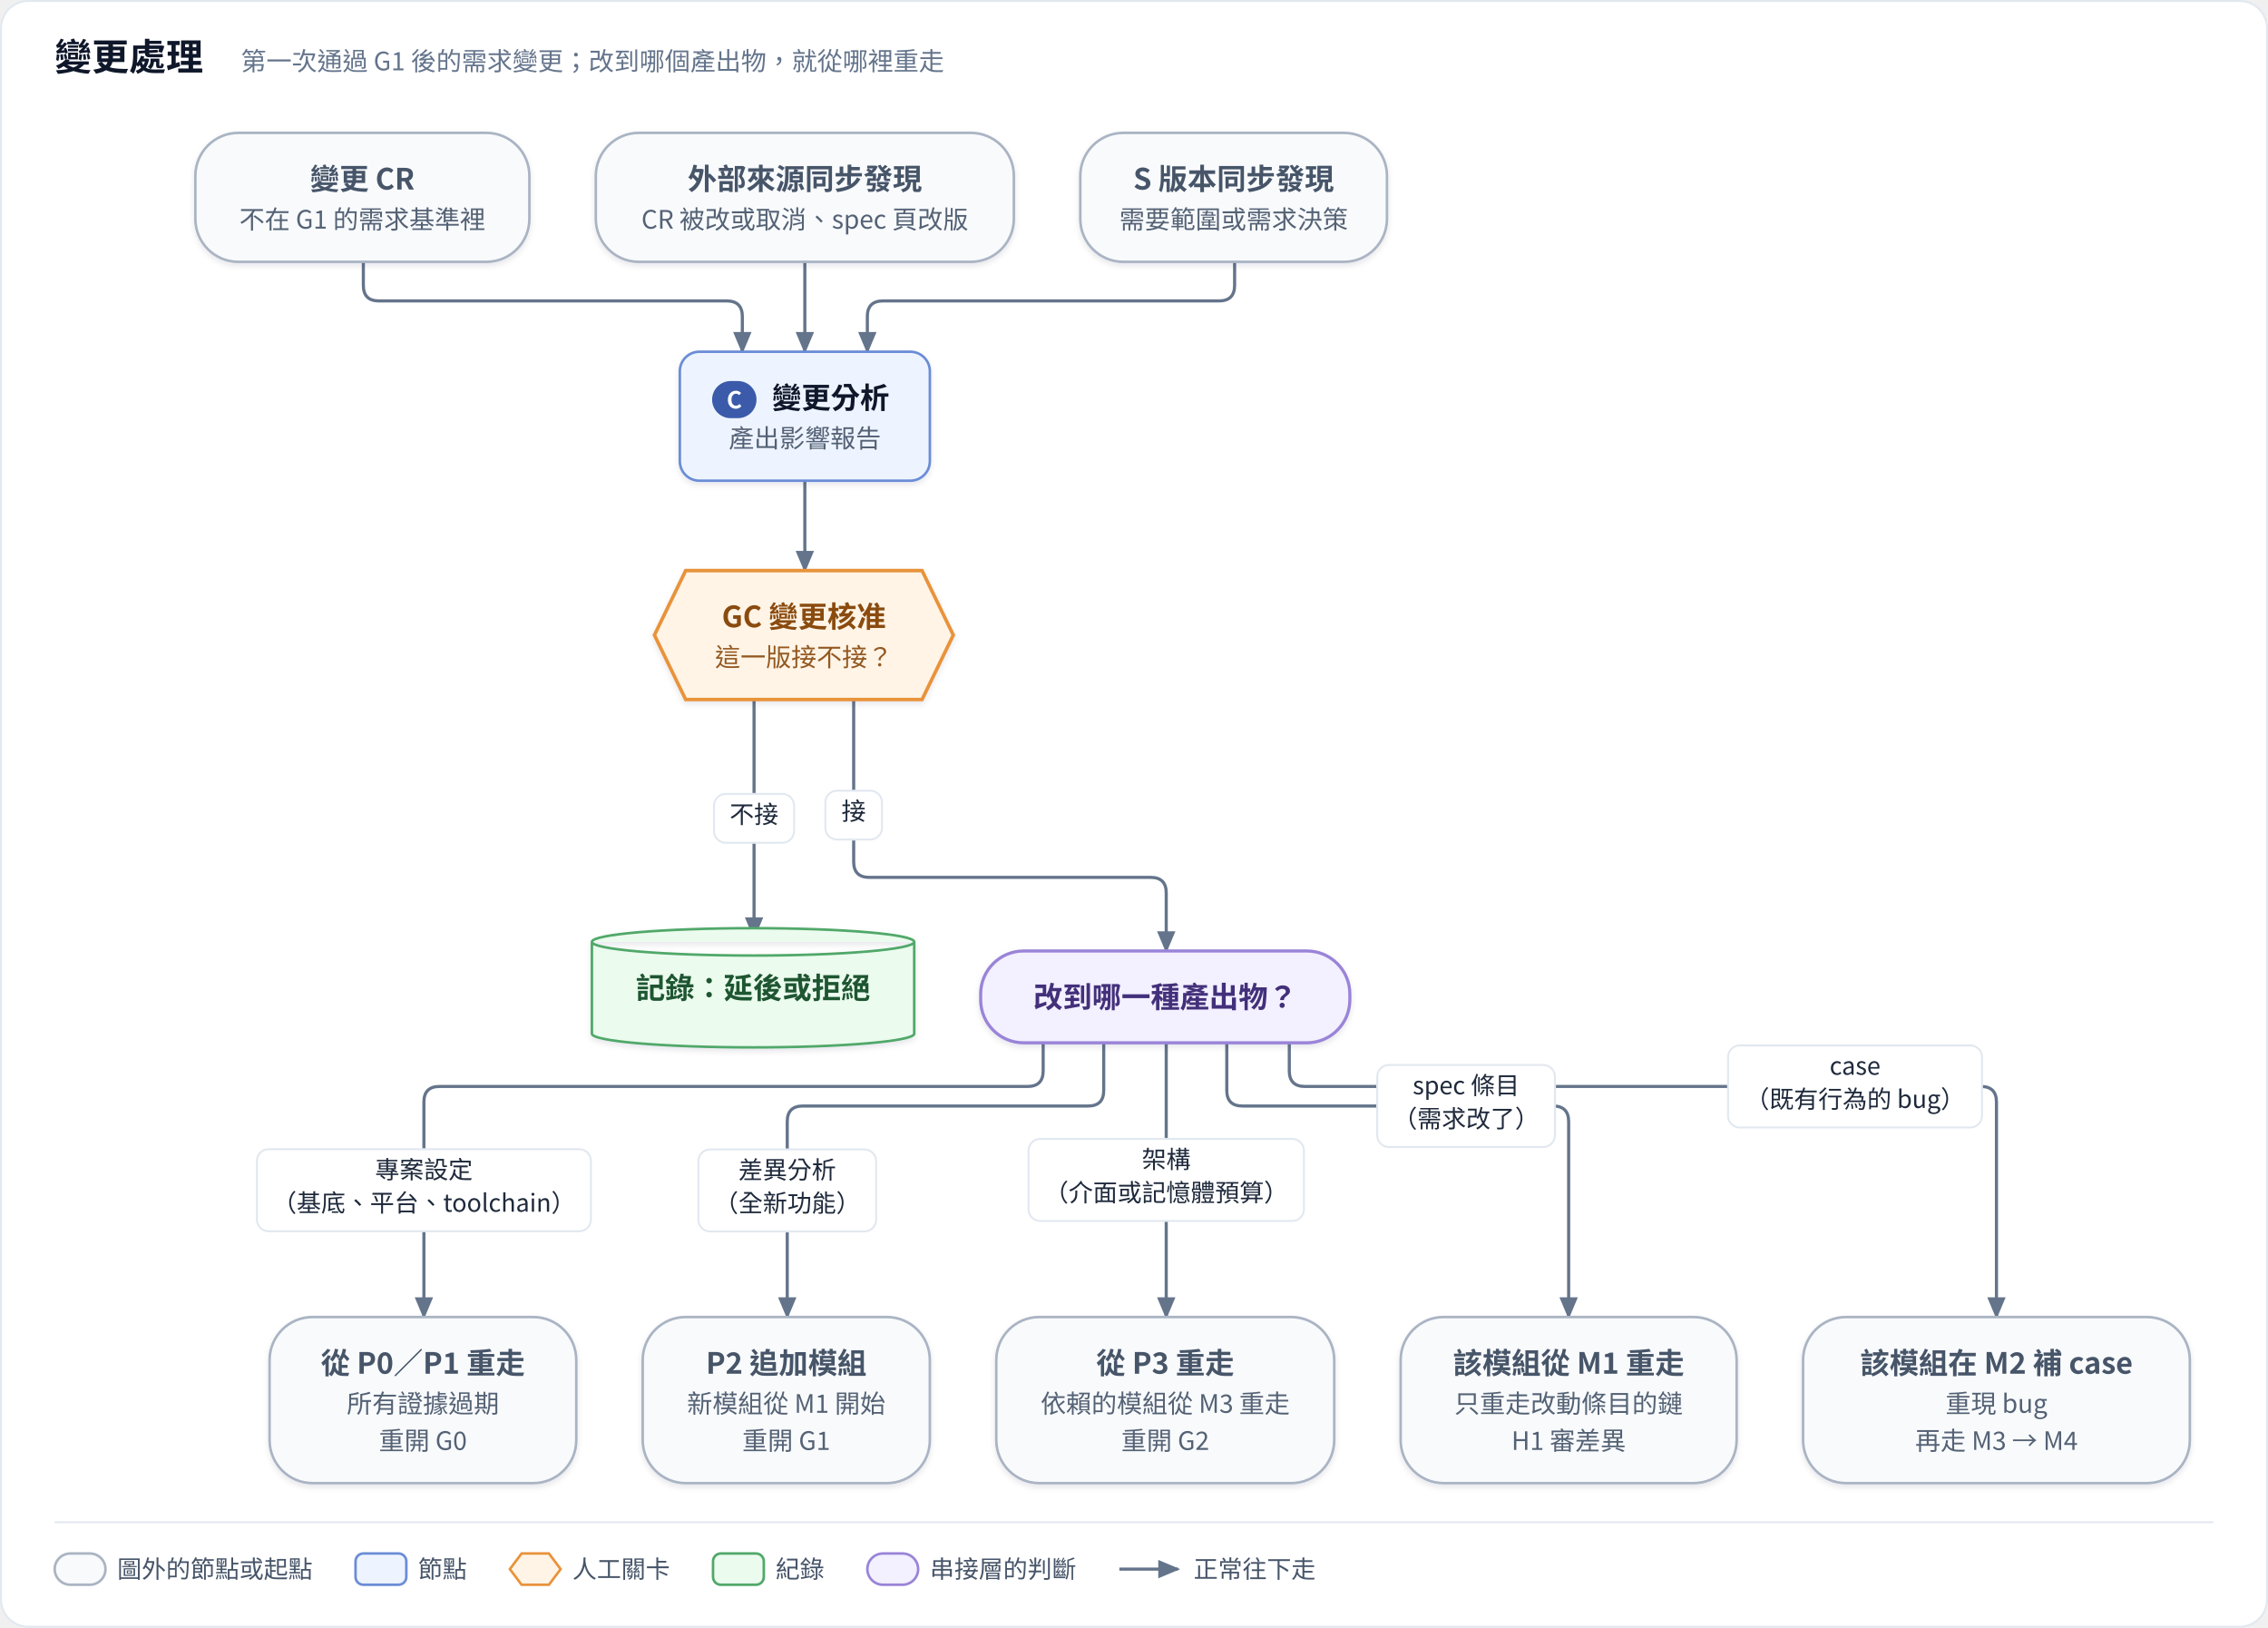
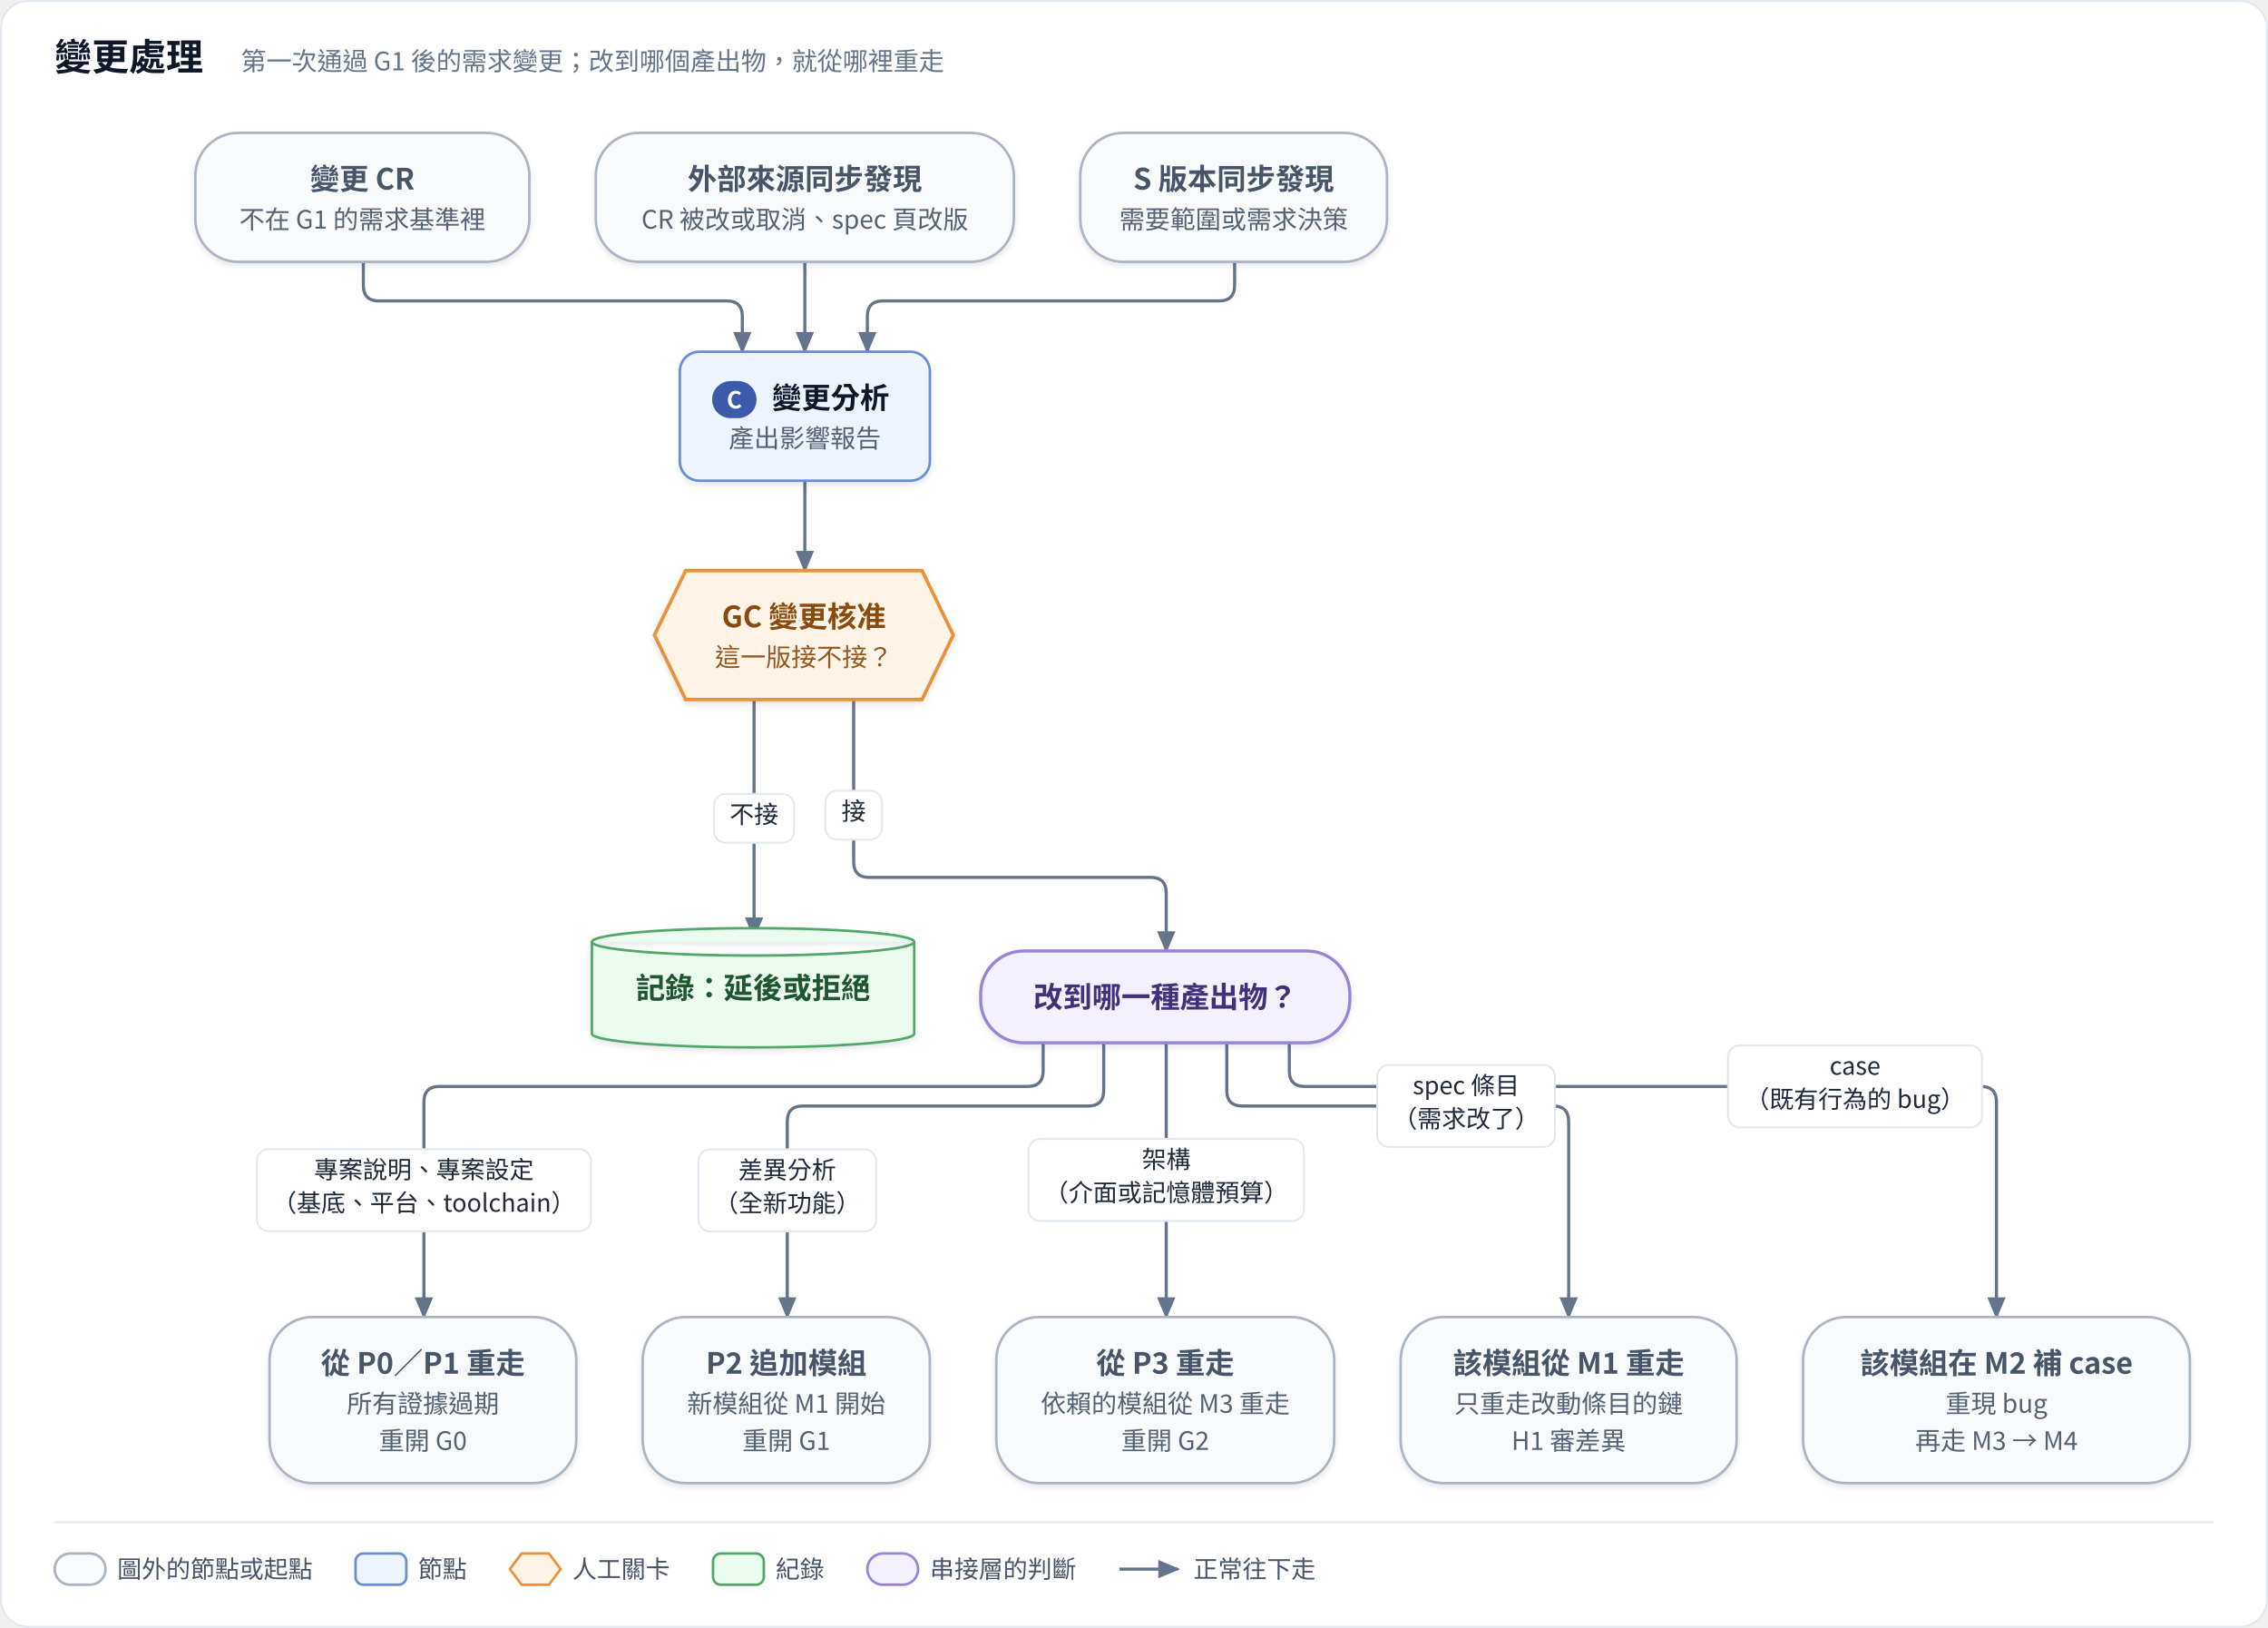
<svg xmlns="http://www.w3.org/2000/svg" width="1161" height="833" viewBox="0 0 1161 833" font-family="'PingFang TC','Noto Sans TC','Microsoft JhengHei','Noto Sans CJK TC',system-ui,-apple-system,'Segoe UI',sans-serif" role="img" aria-label="變更處理">
  <defs>
    <marker id="a-normal" viewBox="0 0 10 10" refX="9" refY="5" markerWidth="7" markerHeight="7" orient="auto-start-reverse">
      <path d="M0,0.8 L10,5 L0,9.2 Z" fill="#64748B" />
    </marker>
    <marker id="a-back" viewBox="0 0 10 10" refX="9" refY="5" markerWidth="7" markerHeight="7" orient="auto-start-reverse">
      <path d="M0,0.8 L10,5 L0,9.2 Z" fill="#D6336C" />
    </marker>
    <marker id="a-wait" viewBox="0 0 10 10" refX="9" refY="5" markerWidth="7" markerHeight="7" orient="auto-start-reverse">
      <path d="M0,0.8 L10,5 L0,9.2 Z" fill="#94A3B8" />
    </marker>
    <marker id="a-strong" viewBox="0 0 10 10" refX="9" refY="5" markerWidth="5" markerHeight="5" orient="auto-start-reverse">
      <path d="M0,0.8 L10,5 L0,9.2 Z" fill="#334155" />
    </marker>
    <filter id="sh" x="-10%" y="-10%" width="120%" height="140%">
      <feDropShadow dx="0" dy="1.5" stdDeviation="1.6" flood-color="#0F172A" flood-opacity="0.10" />
    </filter>
  </defs>
  <rect x="0.5" y="0.5" width="1160" height="832" rx="14" fill="#FFFFFF" stroke="#E2E8F0" />
  <text x="28" y="36" font-size="19" font-weight="700" fill="#0F172A">變更處理</text>
  <text x="123.32" y="36" font-size="13" fill="#64748B">第一次通過 G1 後的需求變更；改到哪個產出物，就從哪裡重走</text>
  <line x1="28" y1="779" x2="1133" y2="779" stroke="#E2E8F0" />
  <path d="M186,134 L186,146 Q186,154 194,154 L372,154 Q380,154 380,162 L380,180" fill="none" stroke="#64748B" stroke-width="1.6" marker-end="url(#a-normal)" />
  <path d="M412,134 L412,180" fill="none" stroke="#64748B" stroke-width="1.6" marker-end="url(#a-normal)" />
  <path d="M632,134 L632,146 Q632,154 624,154 L452,154 Q444,154 444,162 L444,180" fill="none" stroke="#64748B" stroke-width="1.6" marker-end="url(#a-normal)" />
  <path d="M412,246 L412,292" fill="none" stroke="#64748B" stroke-width="1.6" marker-end="url(#a-normal)" />
  <path d="M386,358 L386,479.569" fill="none" stroke="#64748B" stroke-width="1.6" marker-end="url(#a-normal)" />
  <path d="M437,358 L437,441 Q437,449 445,449 L589,449 Q597,449 597,457 L597,486.667" fill="none" stroke="#64748B" stroke-width="1.6" marker-end="url(#a-normal)" />
  <path d="M534,533.667 L534,548 Q534,556 526,556 L225,556 Q217,556 217,564 L217,674" fill="none" stroke="#64748B" stroke-width="1.6" marker-end="url(#a-normal)" />
  <path d="M565,533.667 L565,558 Q565,566 557,566 L411,566 Q403,566 403,574 L403,674" fill="none" stroke="#64748B" stroke-width="1.6" marker-end="url(#a-normal)" />
  <path d="M597,533.667 L597,674" fill="none" stroke="#64748B" stroke-width="1.6" marker-end="url(#a-normal)" />
  <path d="M628,533.667 L628,558 Q628,566 636,566 L795,566 Q803,566 803,574 L803,674" fill="none" stroke="#64748B" stroke-width="1.6" marker-end="url(#a-normal)" />
  <path d="M660,533.667 L660,548 Q660,556 668,556 L1014,556 Q1022,556 1022,564 L1022,674" fill="none" stroke="#64748B" stroke-width="1.6" marker-end="url(#a-normal)" />
  <rect x="100" y="68" width="171" height="66" rx="22" fill="#F8FAFC" stroke="#AAB4C3" stroke-width="1.3" filter="url(#sh)" />
  <text x="185.5" y="97" font-size="15" font-weight="700" fill="#475569" text-anchor="middle">變更 CR</text>
  <text x="185.5" y="117" font-size="13" fill="#475569" text-anchor="middle" opacity="0.92">不在 G1 的需求基準裡</text>
  <rect x="305" y="68" width="214" height="66" rx="22" fill="#F8FAFC" stroke="#AAB4C3" stroke-width="1.3" filter="url(#sh)" />
  <text x="412" y="97" font-size="15" font-weight="700" fill="#475569" text-anchor="middle">外部來源同步發現</text>
  <text x="412" y="117" font-size="13" fill="#475569" text-anchor="middle" opacity="0.92">CR 被改或取消、spec 頁改版</text>
  <rect x="553" y="68" width="157" height="66" rx="22" fill="#F8FAFC" stroke="#AAB4C3" stroke-width="1.3" filter="url(#sh)" />
  <text x="631.5" y="97" font-size="15" font-weight="700" fill="#475569" text-anchor="middle">S 版本同步發現</text>
  <text x="631.5" y="117" font-size="13" fill="#475569" text-anchor="middle" opacity="0.92">需要範圍或需求決策</text>
  <rect x="348" y="180" width="128" height="66" rx="10" fill="#EEF4FF" stroke="#6B8DD6" stroke-width="1.3" filter="url(#sh)" />
  <rect x="364.534" y="195" width="22.731" height="19" rx="9.5" fill="#3B5BAA" />
  <text x="375.9" y="209" font-size="12" font-weight="700" fill="#fff" text-anchor="middle">C</text>
  <text x="395.266" y="209" font-size="15" font-weight="700" fill="#0F172A">變更分析</text>
  <text x="412" y="229" font-size="13" fill="#475569" text-anchor="middle" opacity="0.92">產出影響報告</text>
  <path d="M351,292 H472 L488,325 L472,358 H351 L335,325 Z" fill="#FFF4E6" stroke="#E8933B" stroke-width="1.8" filter="url(#sh)" />
  <text x="411.5" y="321" font-size="15" font-weight="700" fill="#8A4B0F" text-anchor="middle">GC 變更核准</text>
  <text x="411.5" y="341" font-size="13" fill="#8A4B0F" text-anchor="middle" opacity="0.92">這一版接不接？</text>
  <path d="M303,482 A82.5,7 0 0 1 468,482 V529 A82.5,7 0 0 1 303,529 Z M303,482 A82.5,7 0 0 0 468,482" fill="#EBFBEE" stroke="#51A86A" stroke-width="1.3" filter="url(#sh)" />
  <text x="385.5" y="511" font-size="15" font-weight="700" fill="#1E5631" text-anchor="middle">記錄：延後或拒絕</text>
  <rect x="502" y="486.667" width="189" height="47" rx="22" fill="#F3F0FF" stroke="#9A84D8" stroke-width="1.6" filter="url(#sh)" />
  <text x="596.5" y="515.667" font-size="15" font-weight="700" fill="#43307A" text-anchor="middle">改到哪一種產出物？</text>
  <rect x="138" y="674" width="157" height="85" rx="22" fill="#F8FAFC" stroke="#AAB4C3" stroke-width="1.3" filter="url(#sh)" />
  <text x="216.5" y="703" font-size="15" font-weight="700" fill="#475569" text-anchor="middle">從 P0／P1 重走</text>
  <text x="216.5" y="723" font-size="13" fill="#475569" text-anchor="middle" opacity="0.92">所有證據過期</text>
  <text x="216.5" y="742" font-size="13" fill="#475569" text-anchor="middle" opacity="0.92">重開 G0</text>
  <rect x="329" y="674" width="147" height="85" rx="22" fill="#F8FAFC" stroke="#AAB4C3" stroke-width="1.3" filter="url(#sh)" />
  <text x="402.5" y="703" font-size="15" font-weight="700" fill="#475569" text-anchor="middle">P2 追加模組</text>
  <text x="402.5" y="723" font-size="13" fill="#475569" text-anchor="middle" opacity="0.92">新模組從 M1 開始</text>
  <text x="402.5" y="742" font-size="13" fill="#475569" text-anchor="middle" opacity="0.92">重開 G1</text>
  <rect x="510" y="674" width="173" height="85" rx="22" fill="#F8FAFC" stroke="#AAB4C3" stroke-width="1.3" filter="url(#sh)" />
  <text x="596.5" y="703" font-size="15" font-weight="700" fill="#475569" text-anchor="middle">從 P3 重走</text>
  <text x="596.5" y="723" font-size="13" fill="#475569" text-anchor="middle" opacity="0.92">依賴的模組從 M3 重走</text>
  <text x="596.5" y="742" font-size="13" fill="#475569" text-anchor="middle" opacity="0.92">重開 G2</text>
  <rect x="717" y="674" width="172" height="85" rx="22" fill="#F8FAFC" stroke="#AAB4C3" stroke-width="1.3" filter="url(#sh)" />
  <text x="803" y="703" font-size="15" font-weight="700" fill="#475569" text-anchor="middle">該模組從 M1 重走</text>
  <text x="803" y="723" font-size="13" fill="#475569" text-anchor="middle" opacity="0.92">只重走改動條目的鏈</text>
  <text x="803" y="742" font-size="13" fill="#475569" text-anchor="middle" opacity="0.92">H1 審差異</text>
  <rect x="923" y="674" width="198" height="85" rx="22" fill="#F8FAFC" stroke="#AAB4C3" stroke-width="1.3" filter="url(#sh)" />
  <text x="1022" y="703" font-size="15" font-weight="700" fill="#475569" text-anchor="middle">該模組在 M2 補 case</text>
  <text x="1022" y="723" font-size="13" fill="#475569" text-anchor="middle" opacity="0.92">重現 bug</text>
  <text x="1022" y="742" font-size="13" fill="#475569" text-anchor="middle" opacity="0.92">再走 M3 → M4</text>
  <rect x="365.5" y="406.285" width="41" height="25" rx="6" fill="#FFFFFF" stroke="#E2E8F0" />
  <text x="386" y="421.285" font-size="12.5" fill="#1E293B" text-anchor="middle">不接</text>
  <rect x="422.5" y="404.65" width="29" height="25" rx="6" fill="#FFFFFF" stroke="#E2E8F0" />
  <text x="437" y="419.65" font-size="12.5" fill="#1E293B" text-anchor="middle">接</text>
  <rect x="131.5" y="588.1" width="171" height="42" rx="6" fill="#FFFFFF" stroke="#E2E8F0" />
-   <text x="217" y="603.1" font-size="12.5" fill="#1E293B" text-anchor="middle">專案設定</text>
+   <text x="217" y="603.1" font-size="12.5" fill="#1E293B" text-anchor="middle">專案說明、專案設定</text>
  <text x="217" y="620.1" font-size="12.5" fill="#1E293B" text-anchor="middle">（基底、平台、toolchain）</text>
  <rect x="357.5" y="588.2" width="91" height="42" rx="6" fill="#FFFFFF" stroke="#E2E8F0" />
  <text x="403" y="603.2" font-size="12.5" fill="#1E293B" text-anchor="middle">差異分析</text>
  <text x="403" y="620.2" font-size="12.5" fill="#1E293B" text-anchor="middle">（全新功能）</text>
  <rect x="526.5" y="582.833" width="141" height="42" rx="6" fill="#FFFFFF" stroke="#E2E8F0" />
  <text x="597" y="597.833" font-size="12.5" fill="#1E293B" text-anchor="middle">架構</text>
  <text x="597" y="614.833" font-size="12.5" fill="#1E293B" text-anchor="middle">（介面或記憶體預算）</text>
  <rect x="705" y="545" width="91" height="42" rx="6" fill="#FFFFFF" stroke="#E2E8F0" />
  <text x="750.5" y="560" font-size="12.5" fill="#1E293B" text-anchor="middle">spec 條目</text>
  <text x="750.5" y="577" font-size="12.5" fill="#1E293B" text-anchor="middle">（需求改了）</text>
  <rect x="884.6" y="535" width="130" height="42" rx="6" fill="#FFFFFF" stroke="#E2E8F0" />
  <text x="949.6" y="550" font-size="12.5" fill="#1E293B" text-anchor="middle">case</text>
  <text x="949.6" y="567" font-size="12.5" fill="#1E293B" text-anchor="middle">（既有行為的 bug）</text>
  <rect x="28" y="795" width="26" height="16" rx="8" fill="#F8FAFC" stroke="#AAB4C3" stroke-width="1.3" />
  <text x="60" y="807.5" font-size="12.5" fill="#475569">圖外的節點或起點</text>
  <rect x="182" y="795" width="26" height="16" rx="4" fill="#EEF4FF" stroke="#6B8DD6" stroke-width="1.3" />
  <text x="214" y="807.5" font-size="12.5" fill="#475569">節點</text>
  <path d="M267,795 H281 L287,803 L281,811 H267 L261,803 Z" fill="#FFF4E6" stroke="#E8933B" stroke-width="1.3" />
  <text x="293" y="807.5" font-size="12.5" fill="#475569">人工關卡</text>
  <rect x="365" y="795" width="26" height="16" rx="4" fill="#EBFBEE" stroke="#51A86A" stroke-width="1.3" />
  <text x="397" y="807.5" font-size="12.5" fill="#475569">紀錄</text>
  <rect x="444" y="795" width="26" height="16" rx="8" fill="#F3F0FF" stroke="#9A84D8" stroke-width="1.3" />
  <text x="476" y="807.5" font-size="12.5" fill="#475569">串接層的判斷</text>
  <path d="M573,803 H603" stroke="#64748B" stroke-width="1.6" marker-end="url(#a-normal)" />
  <text x="611" y="807.5" font-size="12.5" fill="#475569">正常往下走</text>
</svg>
